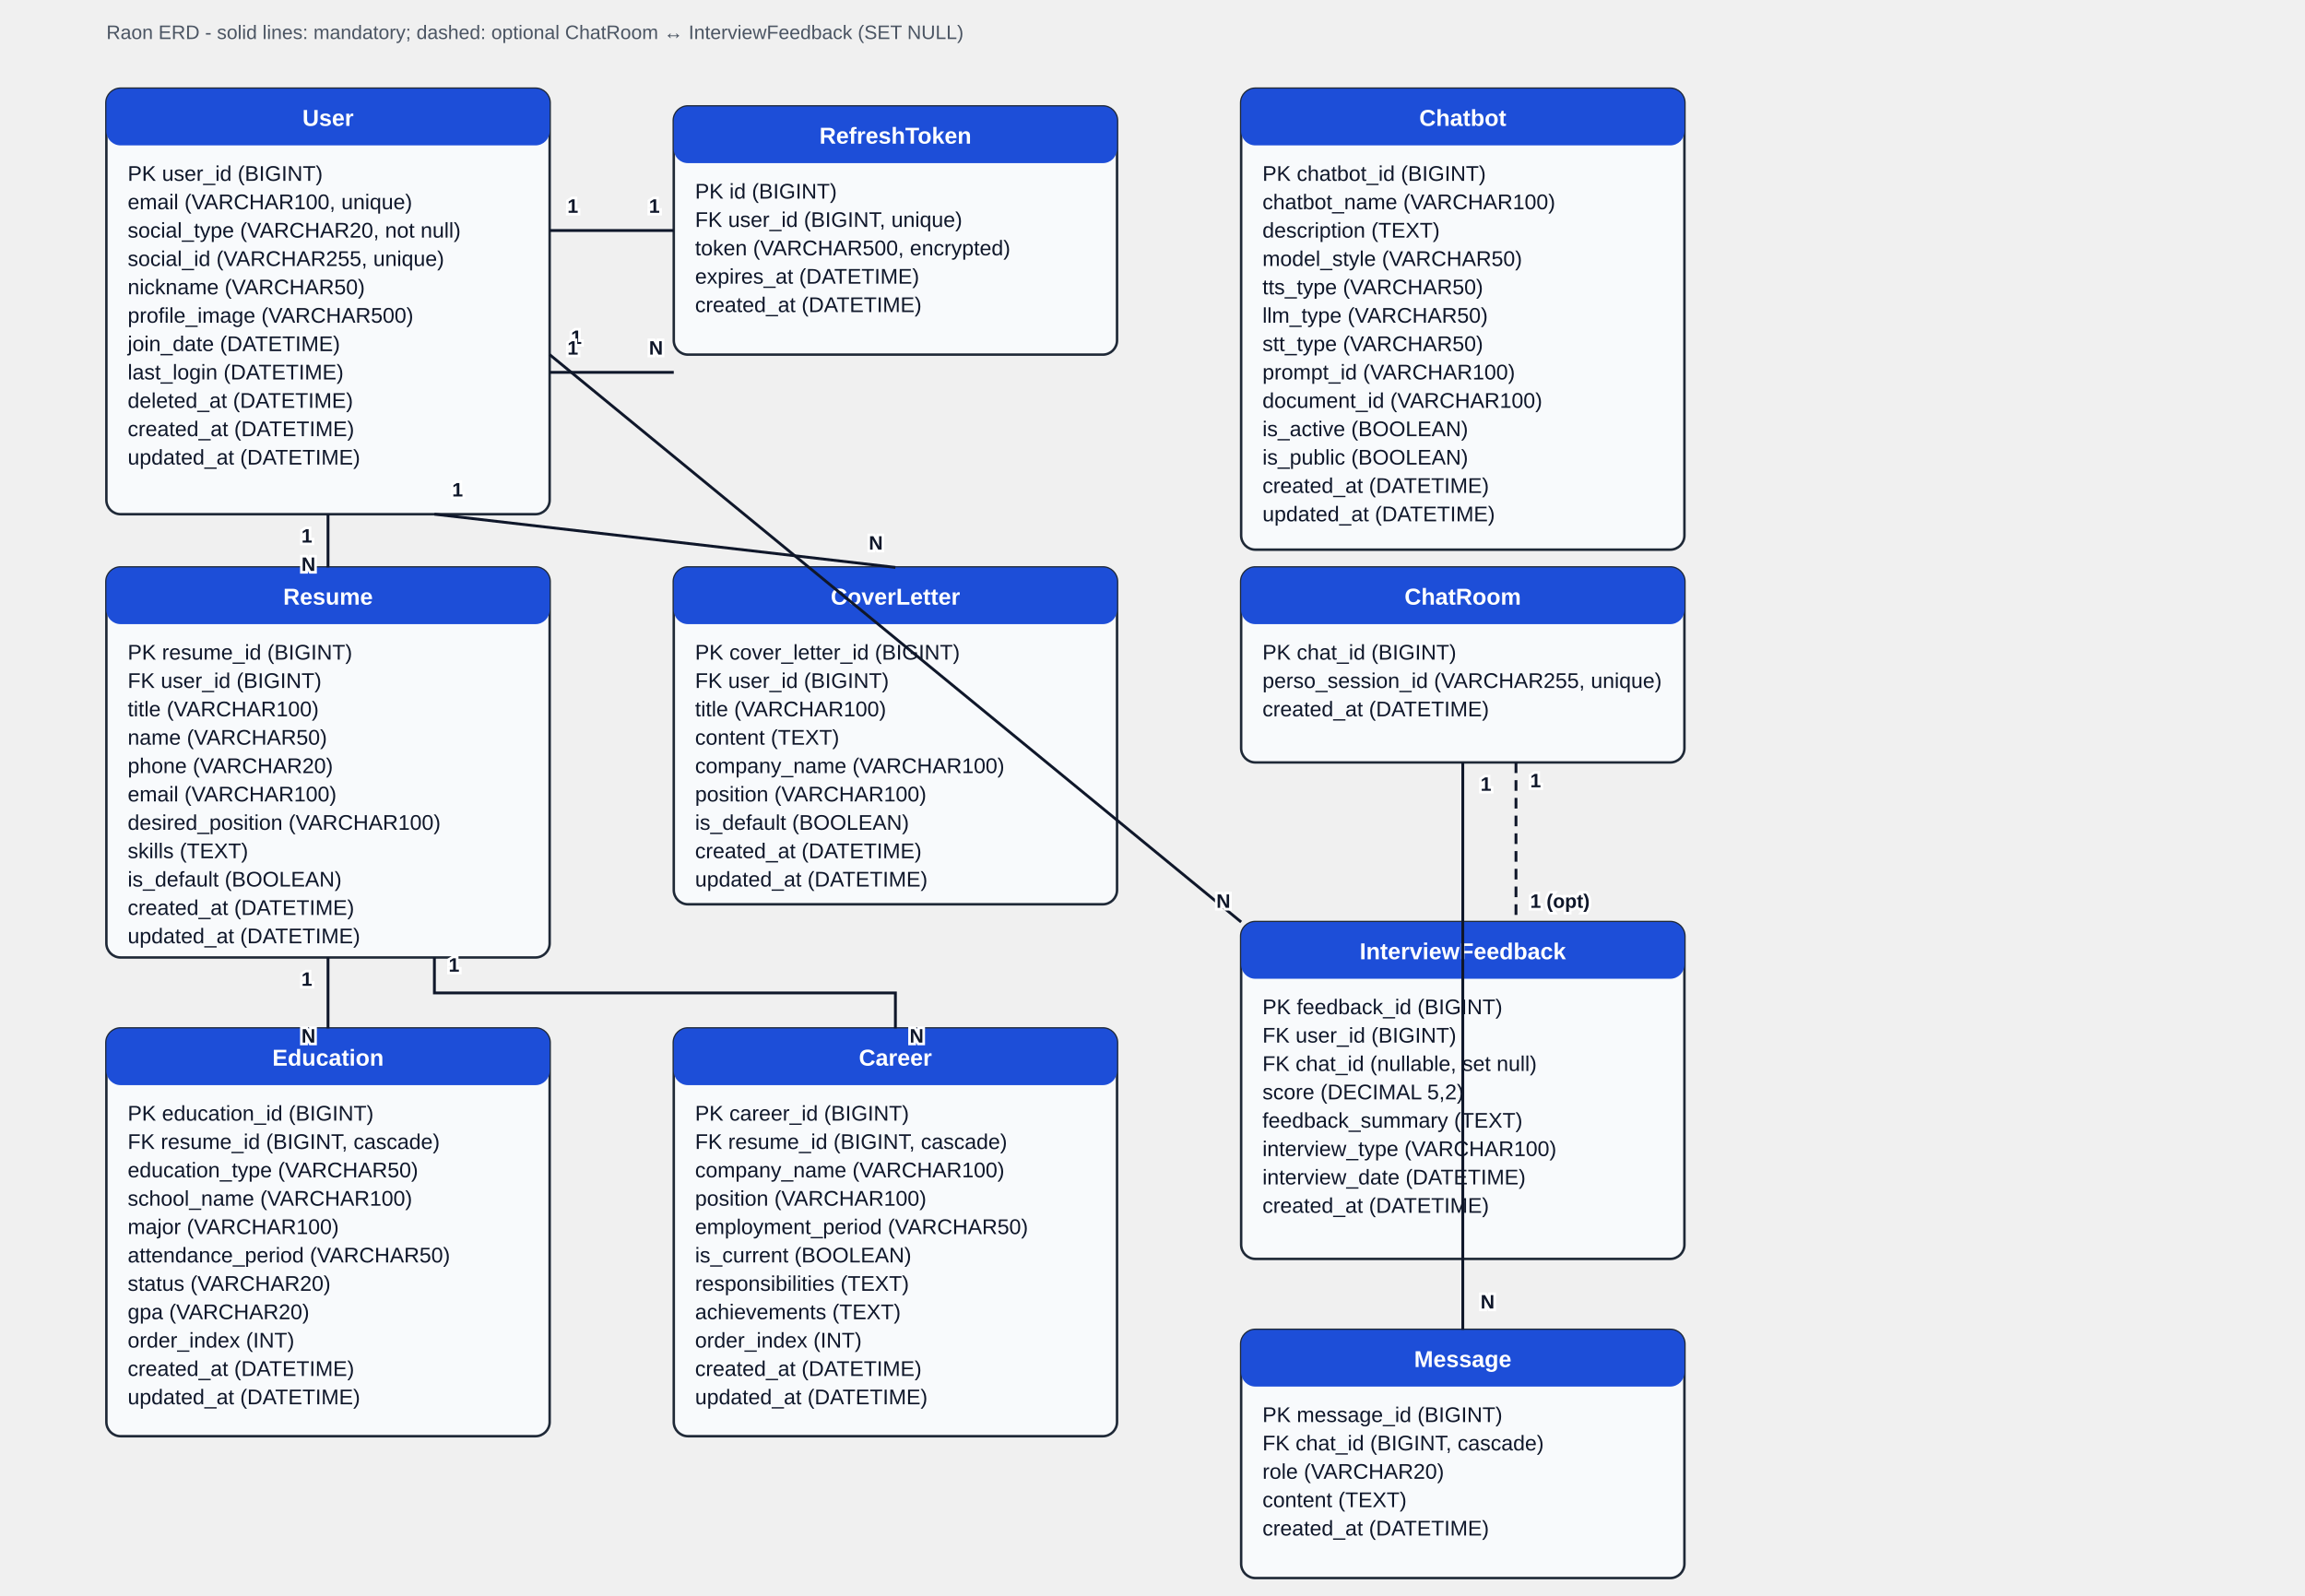
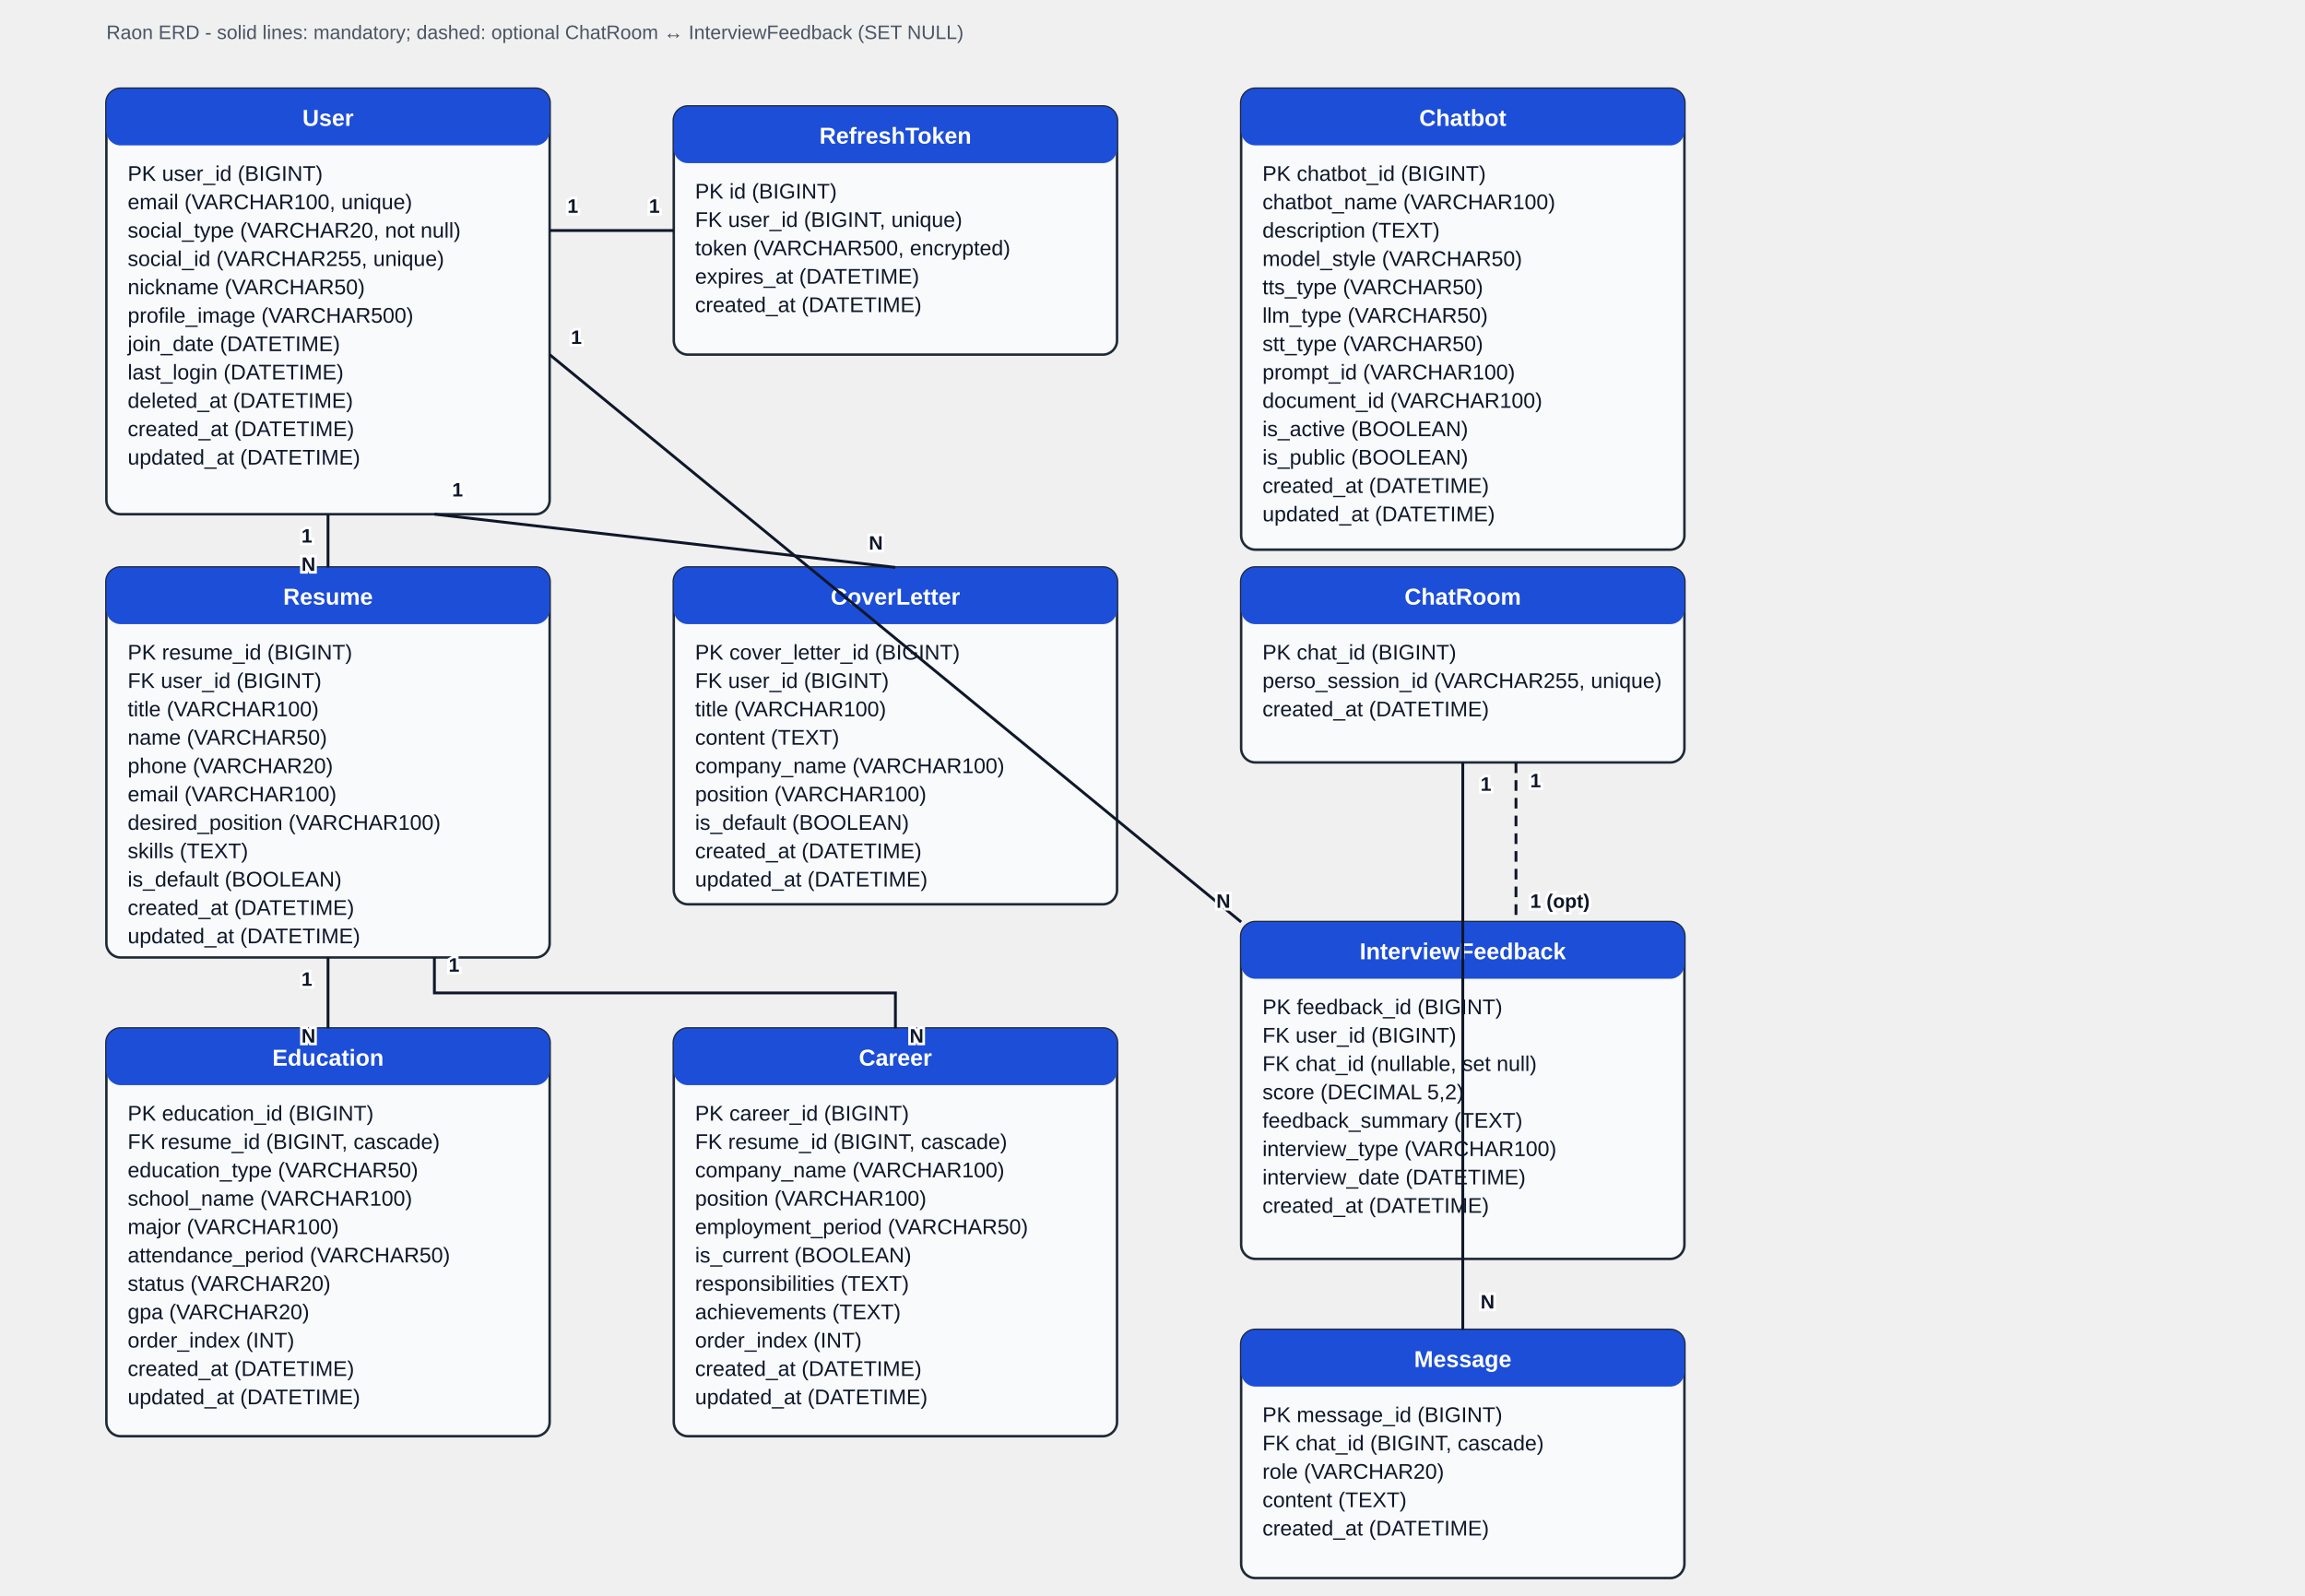
<svg xmlns="http://www.w3.org/2000/svg" width="1300" height="900" viewBox="0 0 1300 900" role="img" aria-label="ERD for Raon AI interview practice system">
  <defs>
    <style type="text/css">
      text { font-family: "Segoe UI", Arial, sans-serif; fill: #0f172a; }
      .box { fill: #f8fafc; stroke: #1f2937; stroke-width: 1.4; }
      .header { fill: #1d4ed8; }
      .title { fill: #fff; font-weight: 700; font-size: 13px; }
      .attr { font-size: 12px; }
      .relation { stroke: #0f172a; stroke-width: 1.6; fill: none; }
      .relation.dashed { stroke-dasharray: 6 4; }
      .card { font-size: 11px; font-weight: 600; stroke: #fff; stroke-width: 3px; paint-order: stroke; }
      .note { font-size: 11px; fill: #4b5563; }
    </style>
  </defs>
  <g transform="translate(60 50)">
    <rect class="box" width="250" height="240" rx="8" ry="8" />
    <rect class="header" width="250" height="32" rx="8" ry="8" />
    <text class="title" x="125" y="21" text-anchor="middle">User</text>
    <text class="attr" x="12" y="52">PK user_id (BIGINT)</text>
    <text class="attr" x="12" y="68">email (VARCHAR100, unique)</text>
    <text class="attr" x="12" y="84">social_type (VARCHAR20, not null)</text>
    <text class="attr" x="12" y="100">social_id (VARCHAR255, unique)</text>
    <text class="attr" x="12" y="116">nickname (VARCHAR50)</text>
    <text class="attr" x="12" y="132">profile_image (VARCHAR500)</text>
    <text class="attr" x="12" y="148">join_date (DATETIME)</text>
    <text class="attr" x="12" y="164">last_login (DATETIME)</text>
    <text class="attr" x="12" y="180">deleted_at (DATETIME)</text>
    <text class="attr" x="12" y="196">created_at (DATETIME)</text>
    <text class="attr" x="12" y="212">updated_at (DATETIME)</text>
  </g>
  <g transform="translate(380 60)">
    <rect class="box" width="250" height="140" rx="8" ry="8" />
    <rect class="header" width="250" height="32" rx="8" ry="8" />
    <text class="title" x="125" y="21" text-anchor="middle">RefreshToken</text>
    <text class="attr" x="12" y="52">PK id (BIGINT)</text>
    <text class="attr" x="12" y="68">FK user_id (BIGINT, unique)</text>
    <text class="attr" x="12" y="84">token (VARCHAR500, encrypted)</text>
    <text class="attr" x="12" y="100">expires_at (DATETIME)</text>
    <text class="attr" x="12" y="116">created_at (DATETIME)</text>
  </g>
  <g transform="translate(700 50)">
    <rect class="box" width="250" height="260" rx="8" ry="8" />
    <rect class="header" width="250" height="32" rx="8" ry="8" />
    <text class="title" x="125" y="21" text-anchor="middle">Chatbot</text>
    <text class="attr" x="12" y="52">PK chatbot_id (BIGINT)</text>
    <text class="attr" x="12" y="68">chatbot_name (VARCHAR100)</text>
    <text class="attr" x="12" y="84">description (TEXT)</text>
    <text class="attr" x="12" y="100">model_style (VARCHAR50)</text>
    <text class="attr" x="12" y="116">tts_type (VARCHAR50)</text>
    <text class="attr" x="12" y="132">llm_type (VARCHAR50)</text>
    <text class="attr" x="12" y="148">stt_type (VARCHAR50)</text>
    <text class="attr" x="12" y="164">prompt_id (VARCHAR100)</text>
    <text class="attr" x="12" y="180">document_id (VARCHAR100)</text>
    <text class="attr" x="12" y="196">is_active (BOOLEAN)</text>
    <text class="attr" x="12" y="212">is_public (BOOLEAN)</text>
    <text class="attr" x="12" y="228">created_at (DATETIME)</text>
    <text class="attr" x="12" y="244">updated_at (DATETIME)</text>
  </g>
  <g transform="translate(60 320)">
    <rect class="box" width="250" height="220" rx="8" ry="8" />
    <rect class="header" width="250" height="32" rx="8" ry="8" />
    <text class="title" x="125" y="21" text-anchor="middle">Resume</text>
    <text class="attr" x="12" y="52">PK resume_id (BIGINT)</text>
    <text class="attr" x="12" y="68">FK user_id (BIGINT)</text>
    <text class="attr" x="12" y="84">title (VARCHAR100)</text>
    <text class="attr" x="12" y="100">name (VARCHAR50)</text>
    <text class="attr" x="12" y="116">phone (VARCHAR20)</text>
    <text class="attr" x="12" y="132">email (VARCHAR100)</text>
    <text class="attr" x="12" y="148">desired_position (VARCHAR100)</text>
    <text class="attr" x="12" y="164">skills (TEXT)</text>
    <text class="attr" x="12" y="180">is_default (BOOLEAN)</text>
    <text class="attr" x="12" y="196">created_at (DATETIME)</text>
    <text class="attr" x="12" y="212">updated_at (DATETIME)</text>
  </g>
  <g transform="translate(380 320)">
    <rect class="box" width="250" height="190" rx="8" ry="8" />
    <rect class="header" width="250" height="32" rx="8" ry="8" />
    <text class="title" x="125" y="21" text-anchor="middle">CoverLetter</text>
    <text class="attr" x="12" y="52">PK cover_letter_id (BIGINT)</text>
    <text class="attr" x="12" y="68">FK user_id (BIGINT)</text>
    <text class="attr" x="12" y="84">title (VARCHAR100)</text>
    <text class="attr" x="12" y="100">content (TEXT)</text>
    <text class="attr" x="12" y="116">company_name (VARCHAR100)</text>
    <text class="attr" x="12" y="132">position (VARCHAR100)</text>
    <text class="attr" x="12" y="148">is_default (BOOLEAN)</text>
    <text class="attr" x="12" y="164">created_at (DATETIME)</text>
    <text class="attr" x="12" y="180">updated_at (DATETIME)</text>
  </g>
  <g transform="translate(700 320)">
    <rect class="box" width="250" height="110" rx="8" ry="8" />
    <rect class="header" width="250" height="32" rx="8" ry="8" />
    <text class="title" x="125" y="21" text-anchor="middle">ChatRoom</text>
    <text class="attr" x="12" y="52">PK chat_id (BIGINT)</text>
    <text class="attr" x="12" y="68">perso_session_id (VARCHAR255, unique)</text>
    <text class="attr" x="12" y="84">created_at (DATETIME)</text>
  </g>
  <g transform="translate(60 580)">
    <rect class="box" width="250" height="230" rx="8" ry="8" />
    <rect class="header" width="250" height="32" rx="8" ry="8" />
    <text class="title" x="125" y="21" text-anchor="middle">Education</text>
    <text class="attr" x="12" y="52">PK education_id (BIGINT)</text>
    <text class="attr" x="12" y="68">FK resume_id (BIGINT, cascade)</text>
    <text class="attr" x="12" y="84">education_type (VARCHAR50)</text>
    <text class="attr" x="12" y="100">school_name (VARCHAR100)</text>
    <text class="attr" x="12" y="116">major (VARCHAR100)</text>
    <text class="attr" x="12" y="132">attendance_period (VARCHAR50)</text>
    <text class="attr" x="12" y="148">status (VARCHAR20)</text>
    <text class="attr" x="12" y="164">gpa (VARCHAR20)</text>
    <text class="attr" x="12" y="180">order_index (INT)</text>
    <text class="attr" x="12" y="196">created_at (DATETIME)</text>
    <text class="attr" x="12" y="212">updated_at (DATETIME)</text>
  </g>
  <g transform="translate(380 580)">
    <rect class="box" width="250" height="230" rx="8" ry="8" />
    <rect class="header" width="250" height="32" rx="8" ry="8" />
    <text class="title" x="125" y="21" text-anchor="middle">Career</text>
    <text class="attr" x="12" y="52">PK career_id (BIGINT)</text>
    <text class="attr" x="12" y="68">FK resume_id (BIGINT, cascade)</text>
    <text class="attr" x="12" y="84">company_name (VARCHAR100)</text>
    <text class="attr" x="12" y="100">position (VARCHAR100)</text>
    <text class="attr" x="12" y="116">employment_period (VARCHAR50)</text>
    <text class="attr" x="12" y="132">is_current (BOOLEAN)</text>
    <text class="attr" x="12" y="148">responsibilities (TEXT)</text>
    <text class="attr" x="12" y="164">achievements (TEXT)</text>
    <text class="attr" x="12" y="180">order_index (INT)</text>
    <text class="attr" x="12" y="196">created_at (DATETIME)</text>
    <text class="attr" x="12" y="212">updated_at (DATETIME)</text>
  </g>
  <g transform="translate(700 520)">
    <rect class="box" width="250" height="190" rx="8" ry="8" />
    <rect class="header" width="250" height="32" rx="8" ry="8" />
    <text class="title" x="125" y="21" text-anchor="middle">InterviewFeedback</text>
    <text class="attr" x="12" y="52">PK feedback_id (BIGINT)</text>
    <text class="attr" x="12" y="68">FK user_id (BIGINT)</text>
    <text class="attr" x="12" y="84">FK chat_id (nullable, set null)</text>
    <text class="attr" x="12" y="100">score (DECIMAL 5,2)</text>
    <text class="attr" x="12" y="116">feedback_summary (TEXT)</text>
    <text class="attr" x="12" y="132">interview_type (VARCHAR100)</text>
    <text class="attr" x="12" y="148">interview_date (DATETIME)</text>
    <text class="attr" x="12" y="164">created_at (DATETIME)</text>
  </g>
  <g transform="translate(700 750)">
    <rect class="box" width="250" height="140" rx="8" ry="8" />
    <rect class="header" width="250" height="32" rx="8" ry="8" />
    <text class="title" x="125" y="21" text-anchor="middle">Message</text>
    <text class="attr" x="12" y="52">PK message_id (BIGINT)</text>
    <text class="attr" x="12" y="68">FK chat_id (BIGINT, cascade)</text>
    <text class="attr" x="12" y="84">role (VARCHAR20)</text>
    <text class="attr" x="12" y="100">content (TEXT)</text>
    <text class="attr" x="12" y="116">created_at (DATETIME)</text>
  </g>
  <line class="relation" x1="310" y1="130" x2="380" y2="130" />
  <text class="card" x="320" y="120">1</text>
  <text class="card" x="366" y="120">1</text>
  <line class="relation" x1="185" y1="290" x2="185" y2="320" />
  <text class="card" x="170" y="306">1</text>
  <text class="card" x="170" y="322">N</text>
  <line class="relation" x1="245" y1="290" x2="505" y2="320" />
  <text class="card" x="255" y="280">1</text>
  <text class="card" x="490" y="310">N</text>
  <line class="relation" x1="185" y1="540" x2="185" y2="580" />
  <text class="card" x="170" y="556">1</text>
  <text class="card" x="170" y="588">N</text>
  <path class="relation" d="M 245 540 L 245 560 L 505 560 L 505 580" />
  <text class="card" x="253" y="548">1</text>
  <text class="card" x="513" y="588">N</text>
  <line class="relation" x1="310" y1="200" x2="700" y2="520" />
  <text class="card" x="322" y="194">1</text>
  <text class="card" x="686" y="512">N</text>
  <line class="relation" x1="825" y1="430" x2="825" y2="750" />
  <text class="card" x="835" y="446">1</text>
  <text class="card" x="835" y="738">N</text>
  <line class="relation dashed" x1="855" y1="430" x2="855" y2="520" />
  <text class="card" x="863" y="444">1</text>
  <text class="card" x="863" y="512">1 (opt)</text>
-   <line class="relation" x1="310" y1="210" x2="380" y2="210" />
-   <text class="card" x="320" y="200">1</text>
-   <text class="card" x="366" y="200">N</text>
  <text class="note" x="60" y="22">Raon ERD - solid lines: mandatory; dashed: optional ChatRoom ↔ InterviewFeedback (SET NULL)</text>
</svg>
